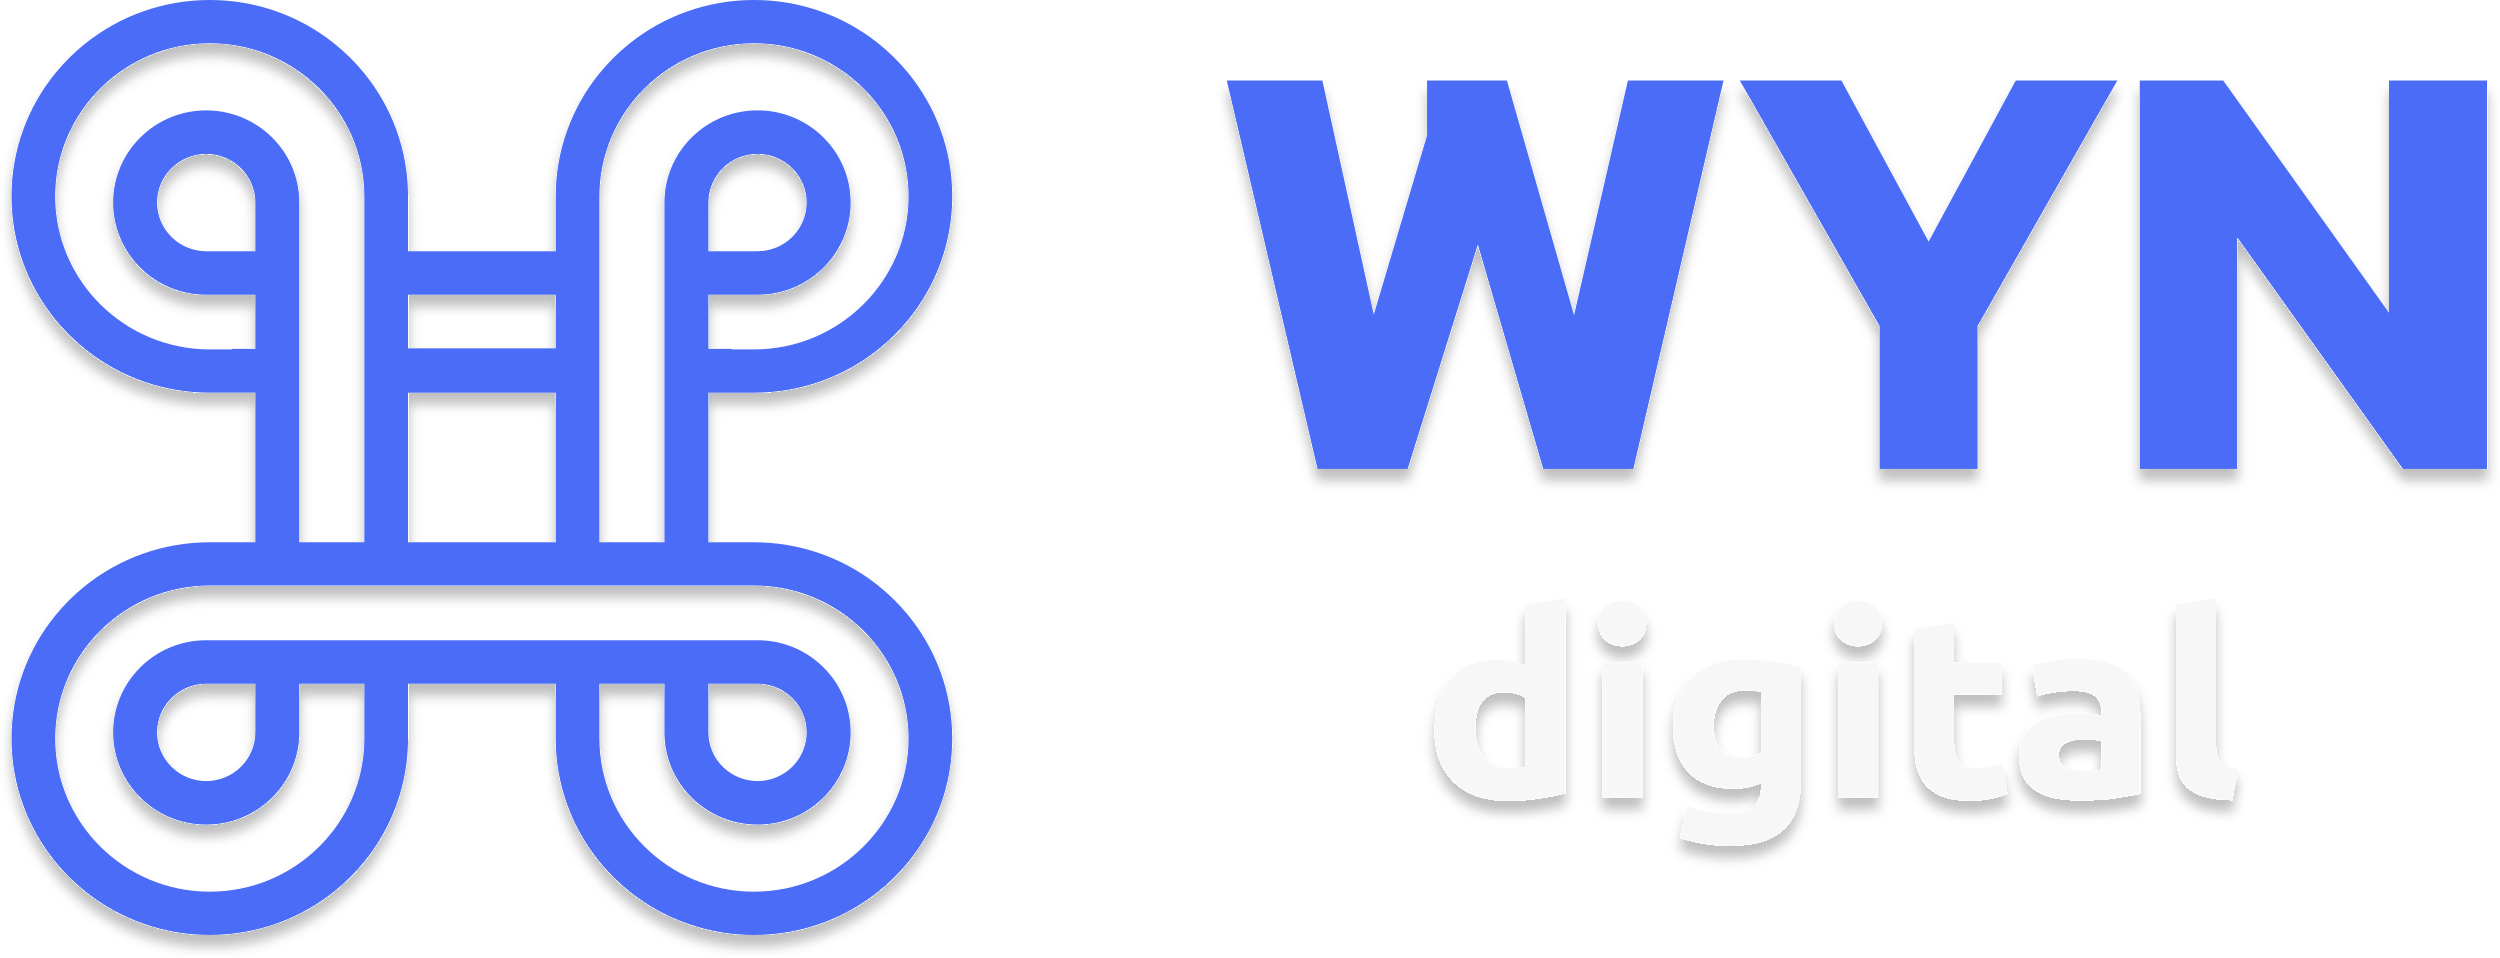
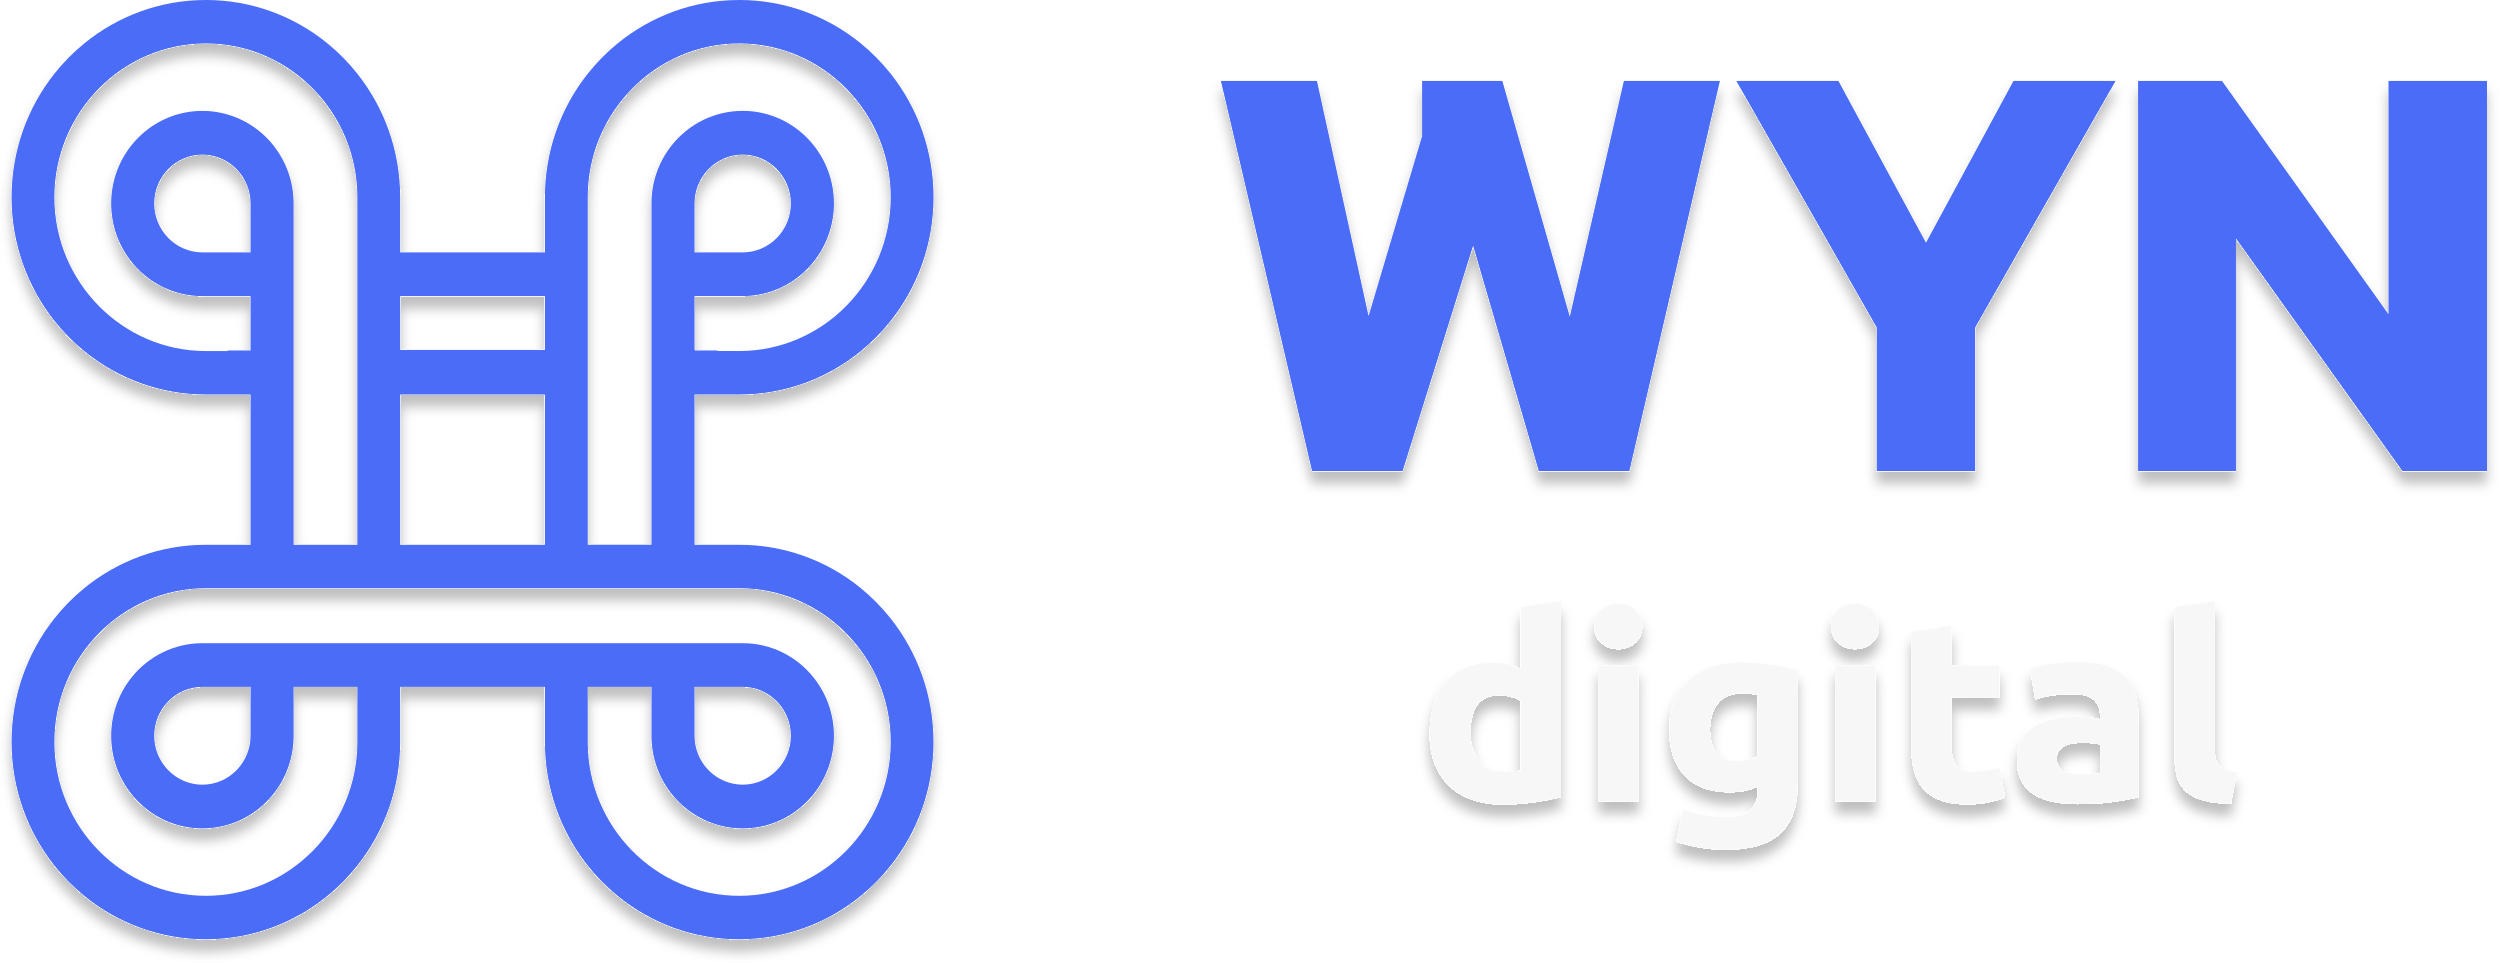
- <svg xmlns="http://www.w3.org/2000/svg" width="869" height="333" viewBox="0 0 869 333" fill="none">
+ <svg xmlns="http://www.w3.org/2000/svg" width="865" height="333" viewBox="0 0 865 333" fill="none">
  <g filter="url(#filter0_d_3_4)">
-     <path d="M426.425 28L457.97 163H489.303L513.701 85.025L536.428 163H567.761L599.095 28H565.86L547.148 109.555L523.806 28H496.046V47.072L477.527 109.345L459.66 28H426.425ZM653.347 113.328V163H687.408V113.328L735.993 28H700.664L670.387 83.972L640.091 28H604.762L653.347 113.328ZM743.774 28V163H777.643V82.498L835.257 163H864.497V28H830.416V108.713L772.802 28H743.774Z" fill="#4A6CF7" />
-     <path d="M305.239 203.531C293.012 193.778 277.778 188.473 262.078 188.499H246.242V136.504H262.078C278.421 136.504 293.424 130.87 305.239 121.466C309.131 118.361 312.676 114.852 315.812 110.999C325.318 99.299 331 84.44 331 68.256C331 52.071 325.314 37.212 315.812 25.513C312.674 21.66 309.129 18.151 305.239 15.045C293.014 5.288 277.78 -0.023 262.078 7.3331e-05C245.75 7.3331e-05 230.739 5.638 218.932 15.038C215.035 18.137 211.49 21.647 208.359 25.506C198.507 37.612 193.147 52.7 193.174 68.249V87.333H141.833V68.252C141.833 52.068 136.15 37.209 126.644 25.509C123.513 21.652 119.969 18.143 116.075 15.042C103.85 5.287 88.617 -0.022 72.918 7.3331e-05C56.576 7.3331e-05 41.579 5.638 29.762 15.038C25.868 18.143 22.322 21.652 19.185 25.506C9.686 37.206 4 52.068 4 68.249C4 84.43 9.689 99.292 19.185 110.992C22.319 114.849 25.865 118.358 29.762 121.459C41.986 131.214 57.219 136.522 72.918 136.497H88.762V188.492H72.918C56.576 188.492 41.579 194.123 29.762 203.524C25.864 206.628 22.318 210.141 19.185 214.001C9.686 225.698 4 240.55 4 256.738C4 272.925 9.689 287.774 19.185 299.481C22.318 303.337 25.864 306.846 29.762 309.944C41.985 319.702 57.218 325.012 72.918 324.99C89.253 324.99 104.261 319.345 116.071 309.944C119.967 306.847 123.511 303.338 126.641 299.481C136.495 287.375 141.857 272.287 141.829 256.738V237.664H193.171V256.744C193.147 272.293 198.507 287.379 208.356 299.487C211.485 303.347 215.03 306.855 218.929 309.951C231.149 319.708 246.378 325.019 262.075 325C278.417 325 293.421 319.355 305.235 309.951C309.128 306.849 312.673 303.341 315.808 299.487C325.318 287.781 330.993 272.929 330.993 256.744C330.993 240.56 325.307 225.701 315.808 214.008C312.674 210.151 309.131 206.638 305.239 203.531ZM208.359 136.504V68.245C208.359 38.904 232.454 15.035 262.078 15.035C291.709 15.035 315.812 38.904 315.812 68.245C315.812 97.586 291.709 121.456 262.078 121.456H254.357V121.262H246.412V121.072H246.242V102.444H263.316C270.685 102.456 277.836 99.967 283.577 95.391C285.407 93.933 287.073 92.284 288.544 90.471C293.17 84.788 295.689 77.706 295.68 70.406C295.68 62.811 293.006 55.831 288.544 50.342C287.075 48.526 285.41 46.877 283.577 45.422C277.837 40.843 270.686 38.35 263.316 38.362C258.475 38.358 253.694 39.433 249.329 41.507C244.964 43.58 241.126 46.6 238.098 50.342C233.469 56.023 230.95 63.106 230.962 70.406V188.489H208.359V136.504ZM246.242 87.329V70.41C246.242 61.085 253.9 53.493 263.316 53.493C267.844 53.499 272.185 55.283 275.387 58.454C278.589 61.626 280.389 65.925 280.394 70.41C280.39 74.895 278.59 79.195 275.388 82.367C272.186 85.54 267.845 87.324 263.316 87.329H246.242ZM141.833 102.447H193.171V121.076H141.833V102.447ZM141.833 136.504H193.171V188.496H141.833V136.504ZM80.647 121.269V121.459H72.918C43.287 121.459 19.185 97.59 19.185 68.249C19.185 38.907 43.287 15.038 72.918 15.038C102.546 15.038 126.641 38.907 126.641 68.249V188.492H104.038V70.417C104.038 62.822 101.364 55.841 96.905 50.352C93.877 46.61 90.038 43.591 85.672 41.517C81.307 39.444 76.526 38.369 71.684 38.372C64.314 38.362 57.163 40.854 51.423 45.432C49.59 46.887 47.925 48.537 46.456 50.352C41.833 56.036 39.317 63.118 39.327 70.417C39.327 78.015 42.001 84.989 46.456 90.481C47.927 92.294 49.593 93.944 51.423 95.401C57.165 99.976 64.315 102.465 71.684 102.454H88.762V121.273L80.647 121.269ZM88.762 70.41V87.333H71.684C67.154 87.328 62.812 85.543 59.609 82.371C56.407 79.199 54.605 74.899 54.599 70.413C54.599 61.089 62.265 53.497 71.684 53.497C76.212 53.502 80.553 55.285 83.755 58.456C86.957 61.627 88.757 65.926 88.762 70.41ZM262.078 309.951C232.454 309.951 208.359 286.082 208.359 256.744V237.664H230.962V254.587C230.962 262.185 233.633 269.176 238.098 274.658C241.127 278.398 244.965 281.416 249.331 283.487C253.696 285.559 258.475 286.632 263.316 286.628C270.685 286.642 277.837 284.152 283.577 279.575C285.405 278.117 287.071 276.469 288.544 274.658C293.171 268.973 295.69 261.889 295.68 254.587C295.689 247.288 293.17 240.207 288.544 234.525C285.517 230.78 281.678 227.759 277.31 225.685C272.943 223.611 268.16 222.538 263.316 222.546H71.688C66.844 222.539 62.061 223.612 57.694 225.686C53.327 227.76 49.487 230.781 46.459 234.525C41.837 240.208 39.321 247.289 39.331 254.587C39.331 262.185 42.004 269.176 46.459 274.658C47.927 276.461 49.593 278.111 51.427 279.575C57.167 284.151 64.318 286.64 71.688 286.628C76.529 286.635 81.31 285.563 85.676 283.491C90.042 281.419 93.881 278.4 96.909 274.658C101.533 268.972 104.051 261.888 104.041 254.587V237.664H126.644V256.744C126.644 286.082 102.549 309.951 72.921 309.951C43.291 309.951 19.189 286.082 19.189 256.744C19.189 227.4 43.291 203.531 72.921 203.531H262.096C291.713 203.531 315.815 227.4 315.815 256.744C315.812 286.082 291.709 309.951 262.078 309.951ZM246.242 254.58V237.66H263.316C272.739 237.66 280.394 245.248 280.394 254.573C280.394 263.898 272.739 271.496 263.316 271.496C258.788 271.491 254.447 269.706 251.246 266.535C248.045 263.364 246.245 259.064 246.242 254.58ZM88.762 237.66V254.58C88.756 259.065 86.956 263.364 83.754 266.537C80.553 269.709 76.213 271.495 71.684 271.503C62.265 271.503 54.599 263.905 54.599 254.58C54.599 245.255 62.265 237.664 71.684 237.664L88.762 237.66Z" fill="#4A6CF7" />
-     <path d="M512.778 253.408C512.778 244.861 516.078 240.573 522.616 240.573C524.052 240.573 525.457 240.749 526.832 241.102C528.237 241.454 529.367 241.895 530.223 242.453V266.626C529.551 266.743 528.695 266.831 527.626 266.919C526.587 267.008 525.426 267.066 524.204 267.066C520.416 267.066 517.575 265.803 515.65 263.307C513.756 260.81 512.778 257.52 512.778 253.408ZM544.063 275.702V208L530.223 210.144V231.38C528.695 230.734 527.168 230.234 525.64 229.852C524.113 229.5 522.402 229.324 520.477 229.324C517.025 229.324 513.939 229.882 511.251 231.027C508.562 232.143 506.301 233.788 504.438 235.932C502.574 238.077 501.169 240.661 500.161 243.745C499.183 246.8 498.694 250.236 498.694 254.025C498.694 257.785 499.244 261.163 500.405 264.158C501.535 267.154 503.185 269.71 505.354 271.824C507.523 273.939 510.181 275.555 513.359 276.7C516.505 277.816 520.08 278.374 524.113 278.374C525.762 278.374 527.534 278.316 529.337 278.169C531.17 278.022 532.973 277.816 534.745 277.581C536.486 277.346 538.166 277.053 539.785 276.73C541.405 276.406 542.81 276.083 544.063 275.702ZM570.856 277.229V230.322H557.047V277.229H570.856ZM572.17 216.753C572.17 214.315 571.345 212.406 569.695 210.996C568.076 209.586 566.151 208.911 563.921 208.911C561.691 208.911 559.766 209.586 558.116 210.996C556.466 212.406 555.642 214.315 555.642 216.753C555.642 219.191 556.466 221.1 558.116 222.51C559.766 223.89 561.691 224.595 563.921 224.595C566.151 224.595 568.076 223.89 569.695 222.51C571.345 221.1 572.17 219.191 572.17 216.753ZM595.633 252.263C595.633 248.68 596.55 245.742 598.322 243.422C600.124 241.102 602.843 239.956 606.509 239.956C607.731 239.956 608.831 239.986 609.748 240.074C610.664 240.162 611.489 240.279 612.161 240.397V261.633C611.306 262.102 610.237 262.514 609.014 262.866C607.762 263.219 606.448 263.395 605.012 263.395C598.78 263.395 595.633 259.694 595.633 252.263ZM625.97 271.355V231.908C624.748 231.556 623.343 231.204 621.754 230.88C620.196 230.557 618.516 230.293 616.805 230.029C615.064 229.794 613.322 229.617 611.55 229.471C609.778 229.324 608.067 229.236 606.418 229.236C602.507 229.236 599.024 229.794 595.908 230.88C592.822 231.997 590.225 233.553 588.087 235.58C585.948 237.607 584.329 240.015 583.199 242.835C582.099 245.654 581.549 248.797 581.549 252.263C581.549 259.165 583.321 264.511 586.926 268.359C590.5 272.177 595.664 274.115 602.415 274.115C604.279 274.115 605.99 273.939 607.579 273.616C609.137 273.293 610.664 272.794 612.161 272.148V273.851C612.161 276.465 611.336 278.609 609.687 280.254C608.067 281.928 605.257 282.751 601.316 282.751C598.26 282.751 595.572 282.516 593.189 282.046C590.806 281.576 588.515 280.93 586.376 280.078L583.962 291.239C586.498 292.061 589.248 292.737 592.211 293.236C595.175 293.736 598.138 294 601.102 294C609.595 294 615.858 292.15 619.891 288.419C623.954 284.719 625.97 279.02 625.97 271.355ZM652.794 277.229V230.322H638.985V277.229H652.794ZM654.108 216.753C654.108 214.315 653.283 212.406 651.633 210.996C649.984 209.586 648.059 208.911 645.829 208.911C643.598 208.911 641.674 209.586 640.054 210.996C638.405 212.406 637.58 214.315 637.58 216.753C637.58 219.191 638.405 221.1 640.054 222.51C641.674 223.89 643.598 224.595 645.829 224.595C648.059 224.595 649.984 223.89 651.633 222.51C653.283 221.1 654.108 219.191 654.108 216.753ZM665.32 218.633V258.049C665.32 261.074 665.626 263.835 666.206 266.332C666.787 268.858 667.826 270.973 669.323 272.735C670.789 274.468 672.775 275.848 675.249 276.818C677.724 277.816 680.84 278.286 684.629 278.286C687.592 278.286 690.097 278.051 692.144 277.581C694.191 277.111 696.024 276.553 697.705 275.878L695.749 265.539C694.466 266.009 693.03 266.391 691.442 266.655C689.853 266.919 688.325 267.066 686.859 267.066C683.743 267.066 681.696 266.214 680.688 264.57C679.649 262.895 679.16 260.663 679.16 257.873V241.366H695.749V230.322H679.16V216.488L665.32 218.633ZM723.765 267.947C721.229 267.947 719.243 267.536 717.777 266.743C716.341 265.95 715.608 264.511 715.608 262.426C715.608 261.339 715.852 260.458 716.341 259.753C716.86 259.018 717.532 258.46 718.388 258.049C719.274 257.638 720.251 257.344 721.412 257.197C722.543 257.051 723.765 256.992 725.078 256.992C725.995 256.992 727.034 257.051 728.134 257.168C729.264 257.286 730.089 257.403 730.639 257.52V267.595C729.906 267.712 728.897 267.801 727.675 267.859C726.423 267.918 725.14 267.947 723.765 267.947ZM722.665 229.059C721.046 229.059 719.457 229.148 717.899 229.294C716.31 229.441 714.813 229.617 713.377 229.823C711.972 230.029 710.658 230.264 709.436 230.528C708.245 230.792 707.237 231.057 706.412 231.292L708.184 241.983C709.864 241.395 711.85 240.926 714.141 240.602C716.402 240.279 718.724 240.133 721.076 240.133C724.62 240.133 727.095 240.808 728.5 242.159C729.936 243.54 730.639 245.361 730.639 247.622V248.856C729.783 248.621 728.653 248.445 727.248 248.268C725.873 248.122 724.284 248.063 722.482 248.063C719.824 248.063 717.257 248.327 714.783 248.827C712.308 249.326 710.108 250.148 708.184 251.264C706.259 252.41 704.731 253.908 703.601 255.817C702.44 257.726 701.89 260.046 701.89 262.778C701.89 265.627 702.379 268.036 703.357 270.003C704.365 271.971 705.77 273.557 707.634 274.762C709.497 275.995 711.697 276.876 714.263 277.405C716.83 277.934 719.701 278.198 722.848 278.198C727.859 278.198 732.136 277.934 735.649 277.376C739.193 276.788 741.943 276.318 743.898 275.878V248.239C743.898 245.331 743.562 242.688 742.89 240.309C742.218 237.93 741.057 235.903 739.407 234.229C737.757 232.555 735.588 231.292 732.869 230.411C730.15 229.5 726.759 229.059 722.665 229.059ZM775.916 278.11L777.871 267.154C776.191 267.037 774.877 266.773 773.869 266.332C772.891 265.921 772.127 265.392 771.608 264.746C771.089 264.1 770.722 263.277 770.539 262.337C770.355 261.368 770.264 260.311 770.264 259.107V208L756.424 210.144V261.809C756.424 264.305 756.699 266.538 757.218 268.535C757.738 270.532 758.746 272.206 760.182 273.616C761.648 275.026 763.634 276.113 766.139 276.876C768.644 277.64 771.913 278.051 775.916 278.11Z" fill="#F7F7F7" />
+     <path d="M422.425 28L453.97 163H485.303L509.701 85.025L532.428 163H563.761L595.095 28H561.86L543.148 109.555L519.806 28H492.046V47.072L473.527 109.345L455.66 28H422.425ZM649.347 113.328V163H683.408V113.328L731.993 28H696.664L666.387 83.972L636.091 28H600.762L649.347 113.328ZM739.774 28V163H773.643V82.498L831.257 163H860.497V28H826.416V108.713L768.802 28H739.774Z" fill="#4A6CF7" />
+     <path d="M297.869 203.531C285.941 193.778 271.08 188.473 255.765 188.499H240.315V136.504H255.765C271.707 136.504 286.344 130.87 297.869 121.466C301.666 118.361 305.124 114.852 308.183 110.999C317.457 99.299 323 84.44 323 68.256C323 52.071 317.453 37.212 308.183 25.513C305.122 21.66 301.664 18.151 297.869 15.045C285.943 5.288 271.082 -0.023 255.765 7.3331e-05C239.836 7.3331e-05 225.192 5.638 213.674 15.038C209.872 18.137 206.414 21.647 203.36 25.506C193.749 37.612 188.52 52.7 188.546 68.249V87.333H138.461V68.252C138.461 52.068 132.917 37.209 123.644 25.509C120.589 21.652 117.132 18.143 113.333 15.042C101.407 5.287 86.547 -0.022 71.232 7.3331e-05C55.289 7.3331e-05 40.66 5.638 29.131 15.038C25.333 18.143 21.874 21.652 18.814 25.506C9.547 37.206 4 52.068 4 68.249C4 84.43 9.55 99.292 18.814 110.992C21.87 114.849 25.33 118.358 29.131 121.459C41.056 131.214 55.917 136.522 71.232 136.497H86.688V188.492H71.232C55.289 188.492 40.66 194.123 29.131 203.524C25.33 206.628 21.87 210.141 18.814 214.001C9.547 225.698 4 240.55 4 256.738C4 272.925 9.55 287.774 18.814 299.481C21.87 303.337 25.329 306.846 29.131 309.944C41.056 319.702 55.916 325.012 71.232 324.99C87.168 324.99 101.808 319.345 113.329 309.944C117.13 306.847 120.588 303.338 123.64 299.481C133.254 287.375 138.484 272.287 138.457 256.738V237.664H188.543V256.744C188.52 272.293 193.749 287.379 203.356 299.487C206.408 303.347 209.867 306.855 213.671 309.951C225.592 319.708 240.448 325.019 255.761 325C271.704 325 286.34 319.355 297.865 309.951C301.663 306.849 305.121 303.341 308.18 299.487C317.457 287.781 322.993 272.929 322.993 256.744C322.993 240.56 317.447 225.701 308.18 214.008C305.123 210.151 301.666 206.638 297.869 203.531ZM203.36 136.504V68.245C203.36 38.904 226.865 15.035 255.765 15.035C284.671 15.035 308.183 38.904 308.183 68.245C308.183 97.586 284.671 121.456 255.765 121.456H248.232V121.262H240.482V121.072H240.315V102.444H256.972C264.161 102.456 271.137 99.967 276.737 95.391C278.522 93.933 280.147 92.284 281.583 90.471C286.096 84.788 288.553 77.706 288.544 70.406C288.544 62.811 285.936 55.831 281.583 50.342C280.15 48.526 278.525 46.877 276.737 45.422C271.138 40.843 264.162 38.35 256.972 38.362C252.249 38.358 247.586 39.433 243.327 41.507C239.069 43.58 235.324 46.6 232.371 50.342C227.855 56.023 225.398 63.106 225.41 70.406V188.489H203.36V136.504ZM240.315 87.329V70.41C240.315 61.085 247.787 53.493 256.972 53.493C261.389 53.499 265.624 55.283 268.748 58.454C271.871 61.626 273.627 65.925 273.632 70.41C273.628 74.895 271.872 79.195 268.749 82.367C265.625 85.54 261.39 87.324 256.972 87.329H240.315ZM138.461 102.447H188.543V121.076H138.461V102.447ZM138.461 136.504H188.543V188.496H138.461V136.504ZM78.771 121.269V121.459H71.232C42.326 121.459 18.814 97.59 18.814 68.249C18.814 38.907 42.326 15.038 71.232 15.038C100.135 15.038 123.64 38.907 123.64 68.249V188.492H101.59V70.417C101.59 62.822 98.982 55.841 94.632 50.352C91.678 46.61 87.933 43.591 83.674 41.517C79.415 39.444 74.752 38.369 70.028 38.372C62.838 38.362 55.862 40.854 50.263 45.432C48.475 46.887 46.85 48.537 45.417 50.352C40.908 56.036 38.453 63.118 38.463 70.417C38.463 78.015 41.071 84.989 45.417 90.481C46.853 92.294 48.477 93.944 50.263 95.401C55.864 99.976 62.84 102.465 70.028 102.454H86.688V121.273L78.771 121.269ZM86.688 70.41V87.333H70.028C65.609 87.328 61.373 85.543 58.249 82.371C55.124 79.199 53.367 74.899 53.361 70.413C53.361 61.089 60.839 53.497 70.028 53.497C74.445 53.502 78.68 55.285 81.804 58.456C84.927 61.627 86.684 65.926 86.688 70.41ZM255.765 309.951C226.865 309.951 203.36 286.082 203.36 256.744V237.664H225.41V254.587C225.41 262.185 228.015 269.176 232.371 274.658C235.325 278.398 239.07 281.416 243.329 283.487C247.587 285.559 252.25 286.632 256.972 286.628C264.161 286.642 271.137 284.152 276.737 279.575C278.521 278.117 280.145 276.469 281.583 274.658C286.097 268.973 288.554 261.889 288.544 254.587C288.553 247.288 286.096 240.207 281.583 234.525C278.63 230.78 274.884 227.759 270.624 225.685C266.363 223.611 261.697 222.538 256.972 222.546H70.031C65.307 222.539 60.641 223.612 56.38 225.686C52.12 227.76 48.374 230.781 45.421 234.525C40.911 240.208 38.456 247.289 38.466 254.587C38.466 262.185 41.075 269.176 45.421 274.658C46.852 276.461 48.478 278.111 50.267 279.575C55.867 284.151 62.843 286.64 70.031 286.628C74.755 286.635 79.419 285.563 83.678 283.491C87.937 281.419 91.682 278.4 94.636 274.658C99.147 268.972 101.603 261.888 101.594 254.587V237.664H123.644V256.744C123.644 286.082 100.138 309.951 71.235 309.951C42.329 309.951 18.817 286.082 18.817 256.744C18.817 227.4 42.329 203.531 71.235 203.531H255.782C284.674 203.531 308.186 227.4 308.186 256.744C308.183 286.082 284.671 309.951 255.765 309.951ZM240.315 254.58V237.66H256.972C266.164 237.66 273.632 245.248 273.632 254.573C273.632 263.898 266.164 271.496 256.972 271.496C252.555 271.491 248.32 269.706 245.197 266.535C242.075 263.364 240.319 259.064 240.315 254.58ZM86.688 237.66V254.58C86.683 259.065 84.926 263.364 81.803 266.537C78.68 269.709 74.446 271.495 70.028 271.503C60.839 271.503 53.361 263.905 53.361 254.58C53.361 245.255 60.839 237.664 70.028 237.664L86.688 237.66Z" fill="#4A6CF7" />
+     <path d="M508.778 253.408C508.778 244.861 512.078 240.573 518.616 240.573C520.052 240.573 521.457 240.749 522.832 241.102C524.237 241.454 525.367 241.895 526.223 242.453V266.626C525.551 266.743 524.695 266.831 523.626 266.919C522.587 267.008 521.426 267.066 520.204 267.066C516.416 267.066 513.575 265.803 511.65 263.307C509.756 260.81 508.778 257.52 508.778 253.408ZM540.063 275.701V208L526.223 210.144V231.38C524.695 230.734 523.168 230.234 521.64 229.852C520.113 229.5 518.402 229.324 516.477 229.324C513.025 229.324 509.939 229.882 507.251 231.027C504.562 232.143 502.301 233.788 500.438 235.932C498.574 238.077 497.169 240.661 496.161 243.745C495.183 246.8 494.694 250.236 494.694 254.025C494.694 257.785 495.244 261.163 496.405 264.158C497.535 267.154 499.185 269.71 501.354 271.824C503.523 273.939 506.181 275.555 509.359 276.7C512.505 277.816 516.08 278.374 520.113 278.374C521.762 278.374 523.534 278.316 525.337 278.169C527.17 278.022 528.973 277.816 530.745 277.581C532.486 277.346 534.166 277.053 535.785 276.73C537.405 276.406 538.81 276.083 540.063 275.701ZM566.856 277.229V230.322H553.047V277.229H566.856ZM568.17 216.753C568.17 214.315 567.345 212.406 565.695 210.996C564.076 209.586 562.151 208.911 559.921 208.911C557.691 208.911 555.766 209.586 554.116 210.996C552.466 212.406 551.642 214.315 551.642 216.753C551.642 219.191 552.466 221.1 554.116 222.51C555.766 223.89 557.691 224.595 559.921 224.595C562.151 224.595 564.076 223.89 565.695 222.51C567.345 221.1 568.17 219.191 568.17 216.753ZM591.633 252.263C591.633 248.68 592.55 245.742 594.322 243.422C596.124 241.102 598.843 239.956 602.509 239.956C603.731 239.956 604.831 239.986 605.748 240.074C606.664 240.162 607.489 240.279 608.161 240.397V261.633C607.306 262.102 606.237 262.514 605.014 262.866C603.762 263.219 602.448 263.395 601.012 263.395C594.78 263.395 591.633 259.694 591.633 252.263ZM621.97 271.355V231.908C620.748 231.556 619.343 231.204 617.754 230.88C616.196 230.557 614.516 230.293 612.805 230.029C611.064 229.794 609.322 229.617 607.55 229.471C605.778 229.324 604.067 229.236 602.418 229.236C598.507 229.236 595.024 229.794 591.908 230.88C588.822 231.997 586.225 233.553 584.087 235.58C581.948 237.607 580.329 240.015 579.199 242.835C578.099 245.654 577.549 248.797 577.549 252.263C577.549 259.165 579.321 264.511 582.926 268.359C586.5 272.177 591.664 274.115 598.415 274.115C600.279 274.115 601.99 273.939 603.579 273.616C605.137 273.293 606.664 272.794 608.161 272.148V273.851C608.161 276.465 607.336 278.609 605.687 280.254C604.067 281.928 601.257 282.751 597.316 282.751C594.26 282.751 591.572 282.516 589.189 282.046C586.806 281.576 584.515 280.93 582.376 280.078L579.962 291.239C582.498 292.061 585.248 292.737 588.211 293.236C591.175 293.736 594.138 294 597.102 294C605.595 294 611.858 292.15 615.891 288.419C619.954 284.719 621.97 279.02 621.97 271.355ZM648.794 277.229V230.322H634.985V277.229H648.794ZM650.108 216.753C650.108 214.315 649.283 212.406 647.633 210.996C645.984 209.586 644.059 208.911 641.829 208.911C639.598 208.911 637.674 209.586 636.054 210.996C634.405 212.406 633.58 214.315 633.58 216.753C633.58 219.191 634.405 221.1 636.054 222.51C637.674 223.89 639.598 224.595 641.829 224.595C644.059 224.595 645.984 223.89 647.633 222.51C649.283 221.1 650.108 219.191 650.108 216.753ZM661.32 218.633V258.049C661.32 261.074 661.626 263.835 662.206 266.332C662.787 268.858 663.826 270.973 665.323 272.735C666.789 274.468 668.775 275.848 671.249 276.818C673.724 277.816 676.84 278.286 680.629 278.286C683.592 278.286 686.097 278.051 688.144 277.581C690.191 277.111 692.024 276.553 693.705 275.878L691.749 265.539C690.466 266.009 689.03 266.391 687.442 266.655C685.853 266.919 684.325 267.066 682.859 267.066C679.743 267.066 677.696 266.214 676.688 264.57C675.649 262.895 675.16 260.663 675.16 257.873V241.366H691.749V230.322H675.16V216.488L661.32 218.633ZM719.765 267.947C717.229 267.947 715.243 267.536 713.777 266.743C712.341 265.95 711.608 264.511 711.608 262.426C711.608 261.339 711.852 260.458 712.341 259.753C712.86 259.018 713.532 258.46 714.388 258.049C715.274 257.638 716.251 257.344 717.412 257.197C718.543 257.051 719.765 256.992 721.078 256.992C721.995 256.992 723.034 257.051 724.134 257.168C725.264 257.286 726.089 257.403 726.639 257.52V267.595C725.906 267.712 724.897 267.801 723.675 267.859C722.423 267.918 721.14 267.947 719.765 267.947ZM718.665 229.059C717.046 229.059 715.457 229.148 713.899 229.294C712.31 229.441 710.813 229.617 709.377 229.823C707.972 230.029 706.658 230.264 705.436 230.528C704.245 230.792 703.237 231.057 702.412 231.292L704.184 241.983C705.864 241.395 707.85 240.926 710.141 240.602C712.402 240.279 714.724 240.133 717.076 240.133C720.62 240.133 723.095 240.808 724.5 242.159C725.936 243.54 726.639 245.361 726.639 247.622V248.856C725.783 248.621 724.653 248.445 723.248 248.268C721.873 248.122 720.284 248.063 718.482 248.063C715.824 248.063 713.257 248.327 710.783 248.827C708.308 249.326 706.108 250.148 704.184 251.264C702.259 252.41 700.731 253.908 699.601 255.817C698.44 257.726 697.89 260.046 697.89 262.778C697.89 265.627 698.379 268.036 699.357 270.003C700.365 271.971 701.77 273.557 703.634 274.762C705.497 275.995 707.697 276.876 710.263 277.405C712.83 277.934 715.701 278.198 718.848 278.198C723.859 278.198 728.136 277.934 731.649 277.376C735.193 276.788 737.943 276.318 739.898 275.878V248.239C739.898 245.331 739.562 242.688 738.89 240.309C738.218 237.93 737.057 235.903 735.407 234.229C733.757 232.555 731.588 231.292 728.869 230.411C726.15 229.5 722.759 229.059 718.665 229.059ZM771.916 278.11L773.871 267.154C772.191 267.037 770.877 266.773 769.869 266.332C768.891 265.921 768.127 265.392 767.608 264.746C767.089 264.1 766.722 263.277 766.539 262.337C766.355 261.368 766.264 260.311 766.264 259.107V208L752.424 210.144V261.809C752.424 264.305 752.699 266.538 753.218 268.535C753.738 270.532 754.746 272.206 756.182 273.616C757.648 275.026 759.634 276.113 762.139 276.876C764.645 277.64 767.913 278.051 771.916 278.11Z" fill="#F7F7F7" />
  </g>
  <defs>
-     <filter id="filter0_d_3_4" x="0" y="0" width="869" height="333" filterUnits="userSpaceOnUse" color-interpolation-filters="sRGB">
+     <filter id="filter0_d_3_4" x="-4" y="0" width="869" height="333" filterUnits="userSpaceOnUse" color-interpolation-filters="sRGB">
      <feFlood flood-opacity="0" result="BackgroundImageFix" />
      <feColorMatrix in="SourceAlpha" type="matrix" values="0 0 0 0 0 0 0 0 0 0 0 0 0 0 0 0 0 0 127 0" result="hardAlpha" />
      <feOffset dy="4" />
      <feGaussianBlur stdDeviation="2" />
      <feComposite in2="hardAlpha" operator="out" />
      <feColorMatrix type="matrix" values="0 0 0 0 0 0 0 0 0 0 0 0 0 0 0 0 0 0 0.25 0" />
      <feBlend mode="normal" in2="BackgroundImageFix" result="effect1_dropShadow_3_4" />
      <feBlend mode="normal" in="SourceGraphic" in2="effect1_dropShadow_3_4" result="shape" />
    </filter>
  </defs>
</svg>
